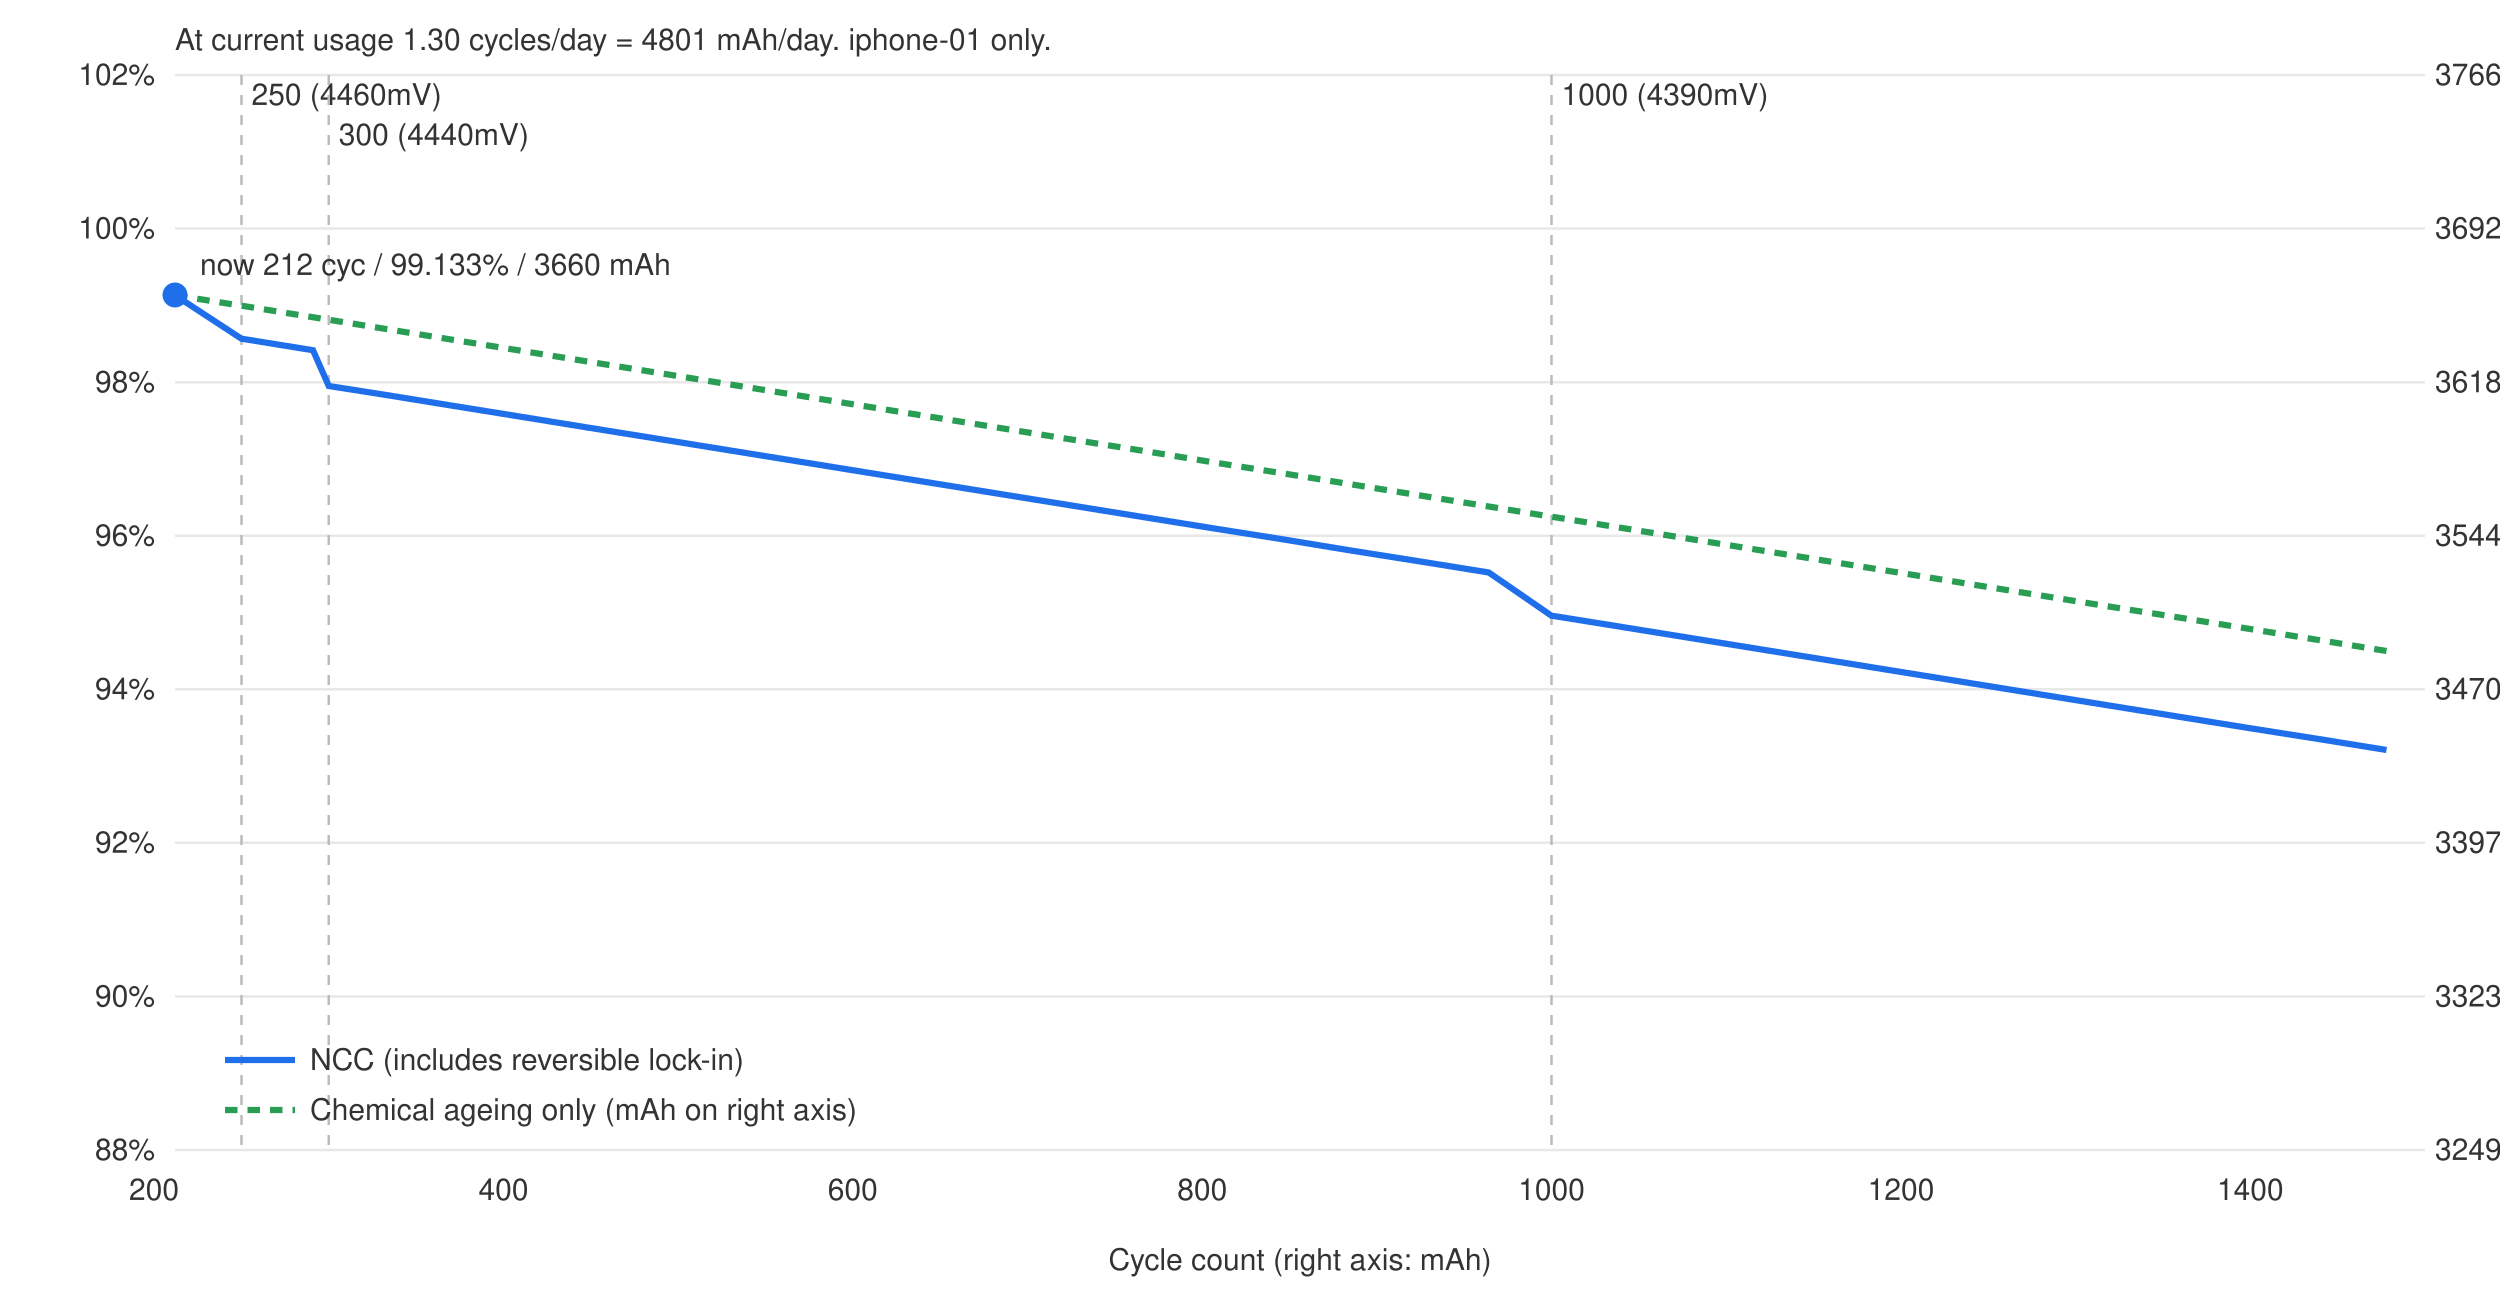
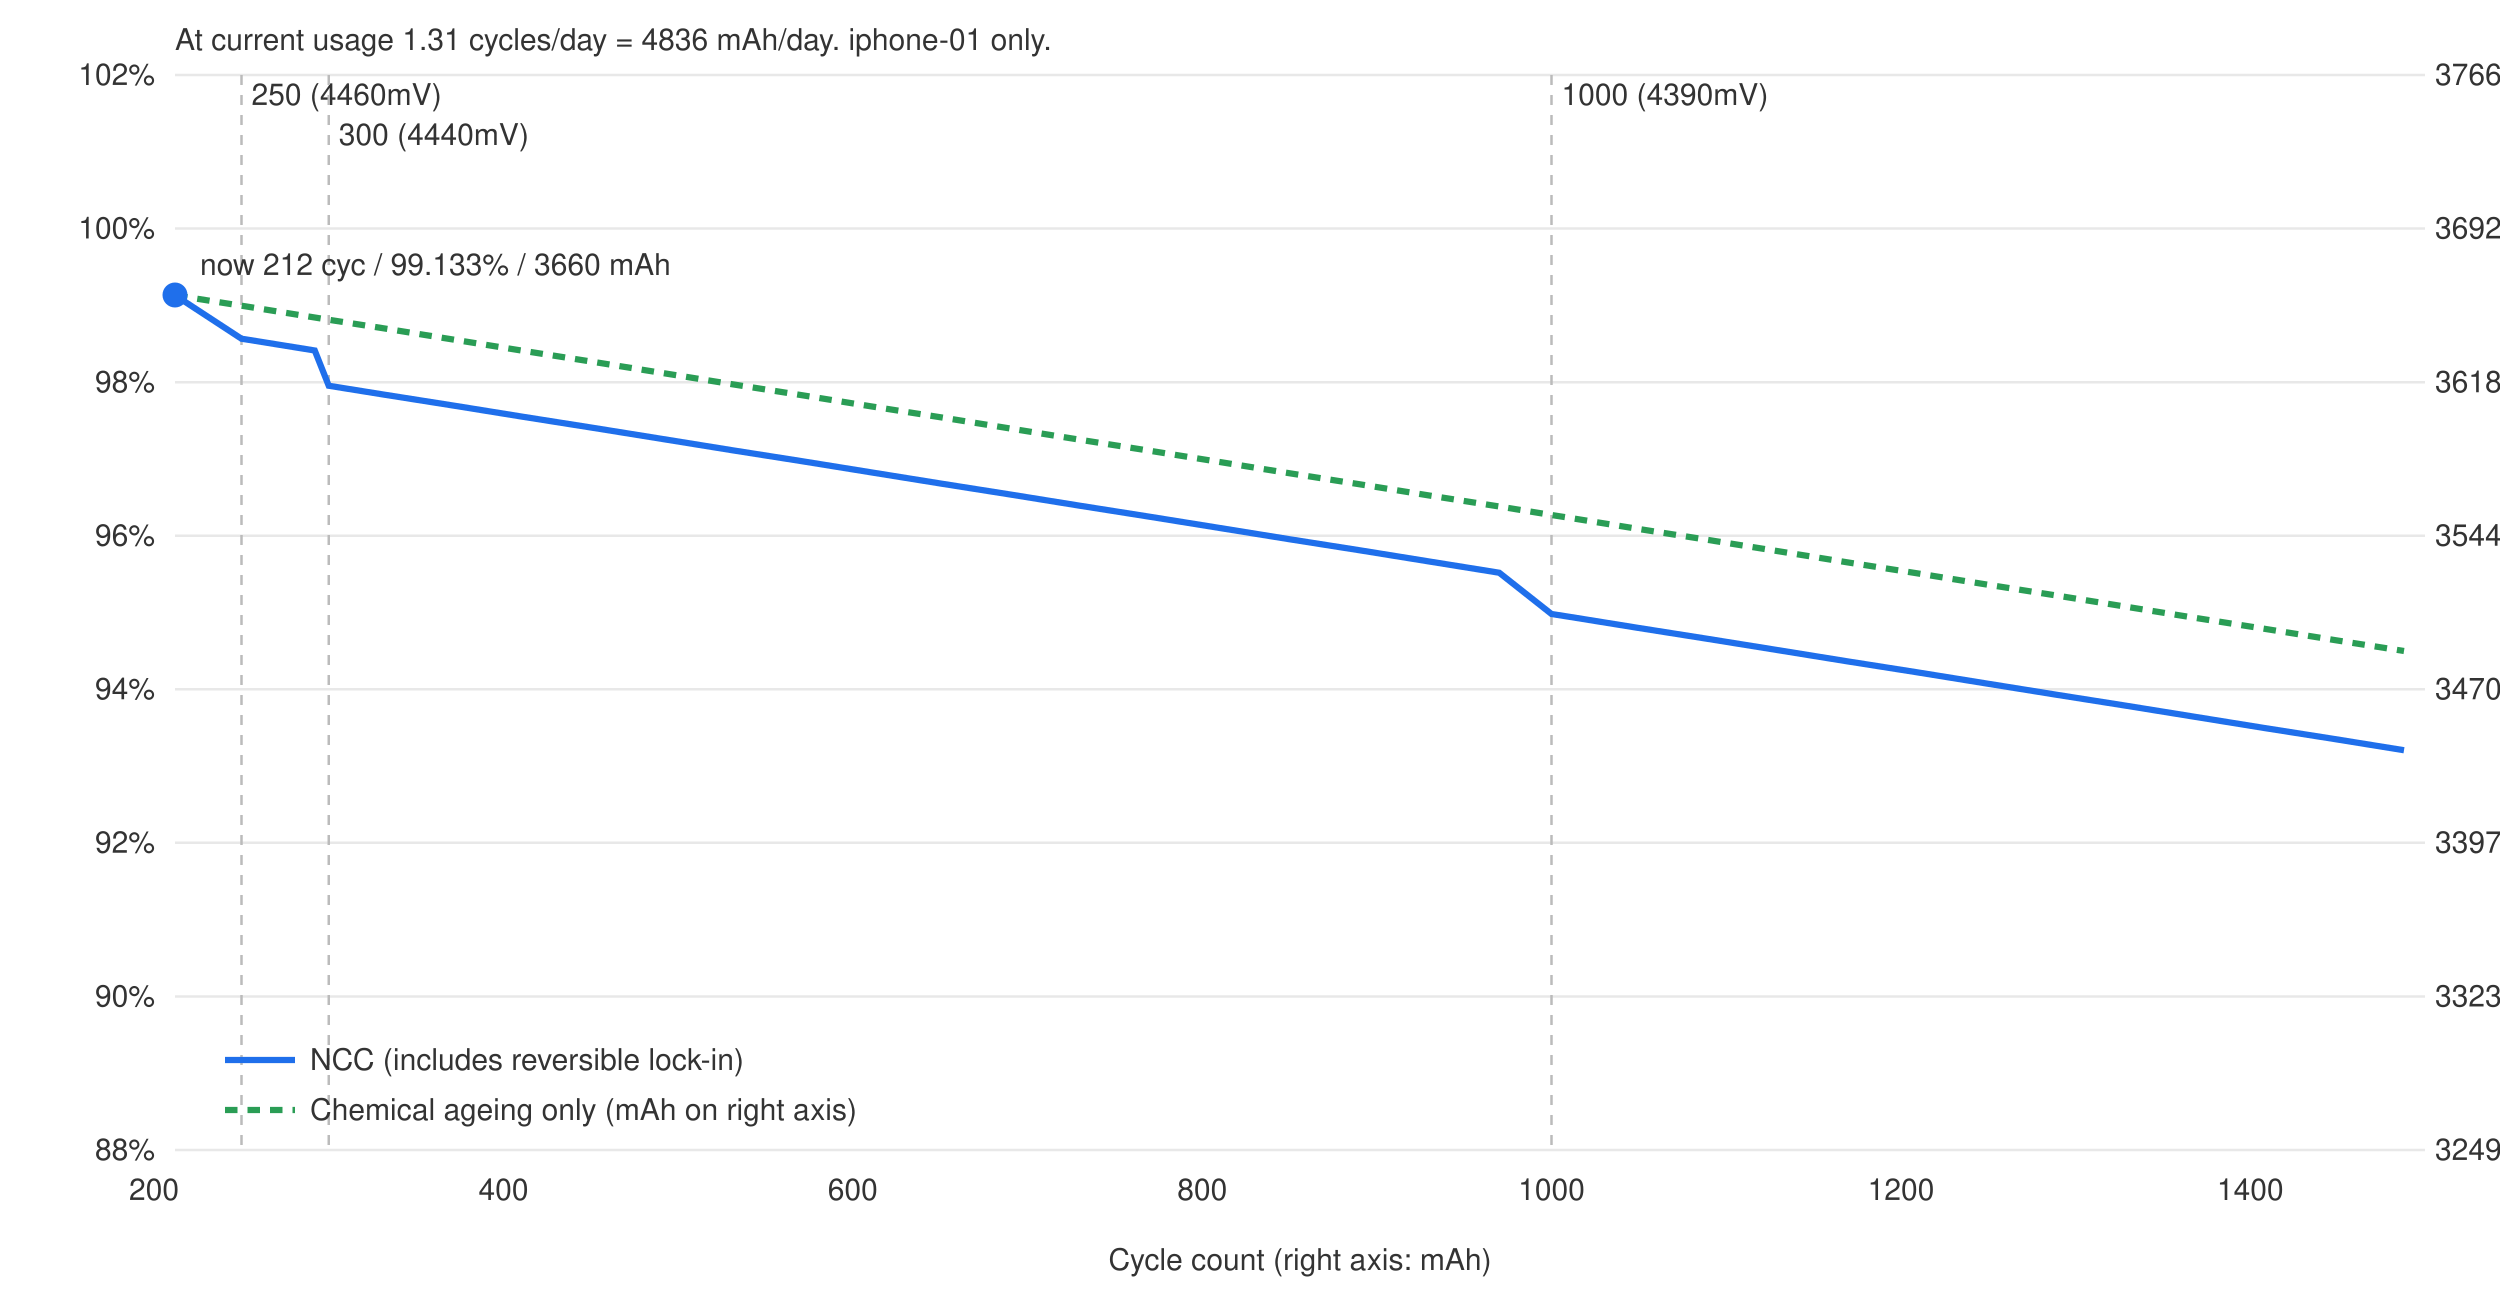
<svg xmlns="http://www.w3.org/2000/svg" viewBox="0 0 1000 520" width="1000" height="520">
  <rect width="100%" height="100%" fill="#fff" />
  <style>text{font:12px -apple-system,Helvetica,Arial,sans-serif;fill:#333}.grid{stroke:#e8e8e8}.axis{stroke:#999}.node{stroke:#bbb;stroke-dasharray:4 4}</style>
  <line class="grid" x1="70" y1="460.0" x2="970" y2="460.0" />
  <text x="62" y="464.0" text-anchor="end">88%</text>
  <text x="974" y="464.0" fill="#999">3249</text>
  <line class="grid" x1="70" y1="398.6" x2="970" y2="398.6" />
  <text x="62" y="402.6" text-anchor="end">90%</text>
  <text x="974" y="402.6" fill="#999">3323</text>
  <line class="grid" x1="70" y1="337.1" x2="970" y2="337.1" />
  <text x="62" y="341.1" text-anchor="end">92%</text>
  <text x="974" y="341.1" fill="#999">3397</text>
  <line class="grid" x1="70" y1="275.7" x2="970" y2="275.7" />
  <text x="62" y="279.7" text-anchor="end">94%</text>
  <text x="974" y="279.7" fill="#999">3470</text>
  <line class="grid" x1="70" y1="214.3" x2="970" y2="214.3" />
  <text x="62" y="218.3" text-anchor="end">96%</text>
  <text x="974" y="218.3" fill="#999">3544</text>
  <line class="grid" x1="70" y1="152.9" x2="970" y2="152.9" />
  <text x="62" y="156.9" text-anchor="end">98%</text>
  <text x="974" y="156.9" fill="#999">3618</text>
  <line class="grid" x1="70" y1="91.4" x2="970" y2="91.4" />
  <text x="62" y="95.4" text-anchor="end">100%</text>
  <text x="974" y="95.4" fill="#999">3692</text>
  <line class="grid" x1="70" y1="30.0" x2="970" y2="30.0" />
  <text x="62" y="34.0" text-anchor="end">102%</text>
  <text x="974" y="34.0" fill="#999">3766</text>
  <text x="61.6" y="480" text-anchor="middle">200</text>
  <text x="201.4" y="480" text-anchor="middle">400</text>
  <text x="341.1" y="480" text-anchor="middle">600</text>
  <text x="480.9" y="480" text-anchor="middle">800</text>
  <text x="620.6" y="480" text-anchor="middle">1000</text>
  <text x="760.4" y="480" text-anchor="middle">1200</text>
  <text x="900.1" y="480" text-anchor="middle">1400</text>
  <text x="520" y="508" text-anchor="middle">Cycle count (right axis: mAh)</text>
  <line class="node" x1="96.6" y1="30" x2="96.6" y2="460" />
  <text x="100.6" y="42">250 (4460mV)</text>
  <line class="node" x1="131.5" y1="30" x2="131.5" y2="460" />
  <text x="135.5" y="58">300 (4440mV)</text>
  <line class="node" x1="620.6" y1="30" x2="620.6" y2="460" />
  <text x="624.6" y="42">1000 (4390mV)</text>
-   <path d="M70.0,118.1 L96.6,122.3 L98.0,122.5 L125.2,126.9 L131.5,127.9 L153.2,131.4 L180.4,135.8 L208.4,140.3 L235.6,144.7 L263.6,149.2 L291.5,153.7 L318.8,158.1 L346.7,162.6 L374.0,167.0 L401.9,171.5 L429.2,175.9 L457.1,180.3 L485.1,184.9 L512.3,189.2 L540.3,193.7 L567.5,198.1 L595.5,202.6 L620.6,206.7 L622.7,207.0 L650.7,211.5 L678.6,216.0 L705.9,220.4 L733.8,224.9 L761.1,229.3 L789.0,233.8 L816.3,238.2 L844.2,242.7 L872.2,247.1 L899.4,251.5 L927.4,256.0 L954.6,260.4" fill="none" stroke="#2a9d55" stroke-width="2.5" stroke-dasharray="5 4" />
-   <path d="M70.0,118.1 L96.6,135.5 L98.0,135.7 L125.2,140.1 L131.5,154.4 L153.2,157.8 L180.4,162.2 L208.4,166.7 L235.6,171.1 L263.6,175.6 L291.5,180.1 L318.8,184.5 L346.7,189.0 L374.0,193.4 L401.9,197.9 L429.2,202.3 L457.1,206.8 L485.1,211.3 L512.3,215.6 L540.3,220.2 L567.5,224.5 L595.5,229.0 L620.6,246.3 L622.7,246.6 L650.7,251.1 L678.6,255.6 L705.9,260.0 L733.8,264.5 L761.1,268.9 L789.0,273.4 L816.3,277.8 L844.2,282.3 L872.2,286.8 L899.4,291.2 L927.4,295.6 L954.6,300.0" fill="none" stroke="#1f6feb" stroke-width="2.5" />
+   <path d="M70.0,118.1 L96.6,122.3 L98.0,122.5 L125.9,127.0 L131.5,127.9 L153.9,131.4 L181.8,135.9 L209.1,140.3 L237.0,144.7 L265.0,149.2 L292.9,153.7 L320.9,158.1 L348.8,162.6 L376.8,167.0 L404.7,171.5 L432.0,175.9 L459.9,180.3 L487.9,184.8 L515.8,189.3 L543.8,193.7 L571.7,198.2 L599.7,202.6 L620.6,206.0 L627.6,207.1 L654.9,211.5 L682.8,215.9 L710.8,220.4 L738.7,224.9 L766.7,229.3 L794.6,233.8 L822.6,238.2 L850.5,242.7 L877.8,247.1 L905.7,251.5 L933.7,256.0 L961.6,260.4" fill="none" stroke="#2a9d55" stroke-width="2.5" stroke-dasharray="5 4" />
+   <path d="M70.0,118.1 L96.6,135.5 L98.0,135.7 L125.9,140.2 L131.5,154.3 L153.9,157.9 L181.8,162.3 L209.1,166.7 L237.0,171.1 L265.0,175.6 L292.9,180.1 L320.9,184.5 L348.8,189.0 L376.8,193.5 L404.7,197.9 L432.0,202.3 L459.9,206.7 L487.9,211.2 L515.8,215.7 L543.8,220.1 L571.7,224.6 L599.7,229.1 L620.6,245.6 L627.6,246.7 L654.9,251.1 L682.8,255.5 L710.8,260.0 L738.7,264.5 L766.7,268.9 L794.6,273.4 L822.6,277.9 L850.5,282.3 L877.8,286.7 L905.7,291.2 L933.7,295.6 L961.6,300.1" fill="none" stroke="#1f6feb" stroke-width="2.5" />
  <circle cx="70.0" cy="118.0" r="5" fill="#1f6feb" />
  <text x="80.0" y="110.0">now 212 cyc / 99.133% / 3660 mAh</text>
  <line x1="90" y1="424" x2="118" y2="424" stroke="#1f6feb" stroke-width="2.5" />
  <text x="124" y="428">NCC (includes reversible lock-in)</text>
  <line x1="90" y1="444" x2="118" y2="444" stroke="#2a9d55" stroke-width="2.5" stroke-dasharray="5 4" />
  <text x="124" y="448">Chemical ageing only (mAh on right axis)</text>
-   <text x="70" y="20" font-size="11" fill="#777">At current usage 1.30 cycles/day = 4801 mAh/day. iphone-01 only.</text>
+   <text x="70" y="20" font-size="11" fill="#777">At current usage 1.31 cycles/day = 4836 mAh/day. iphone-01 only.</text>
</svg>
